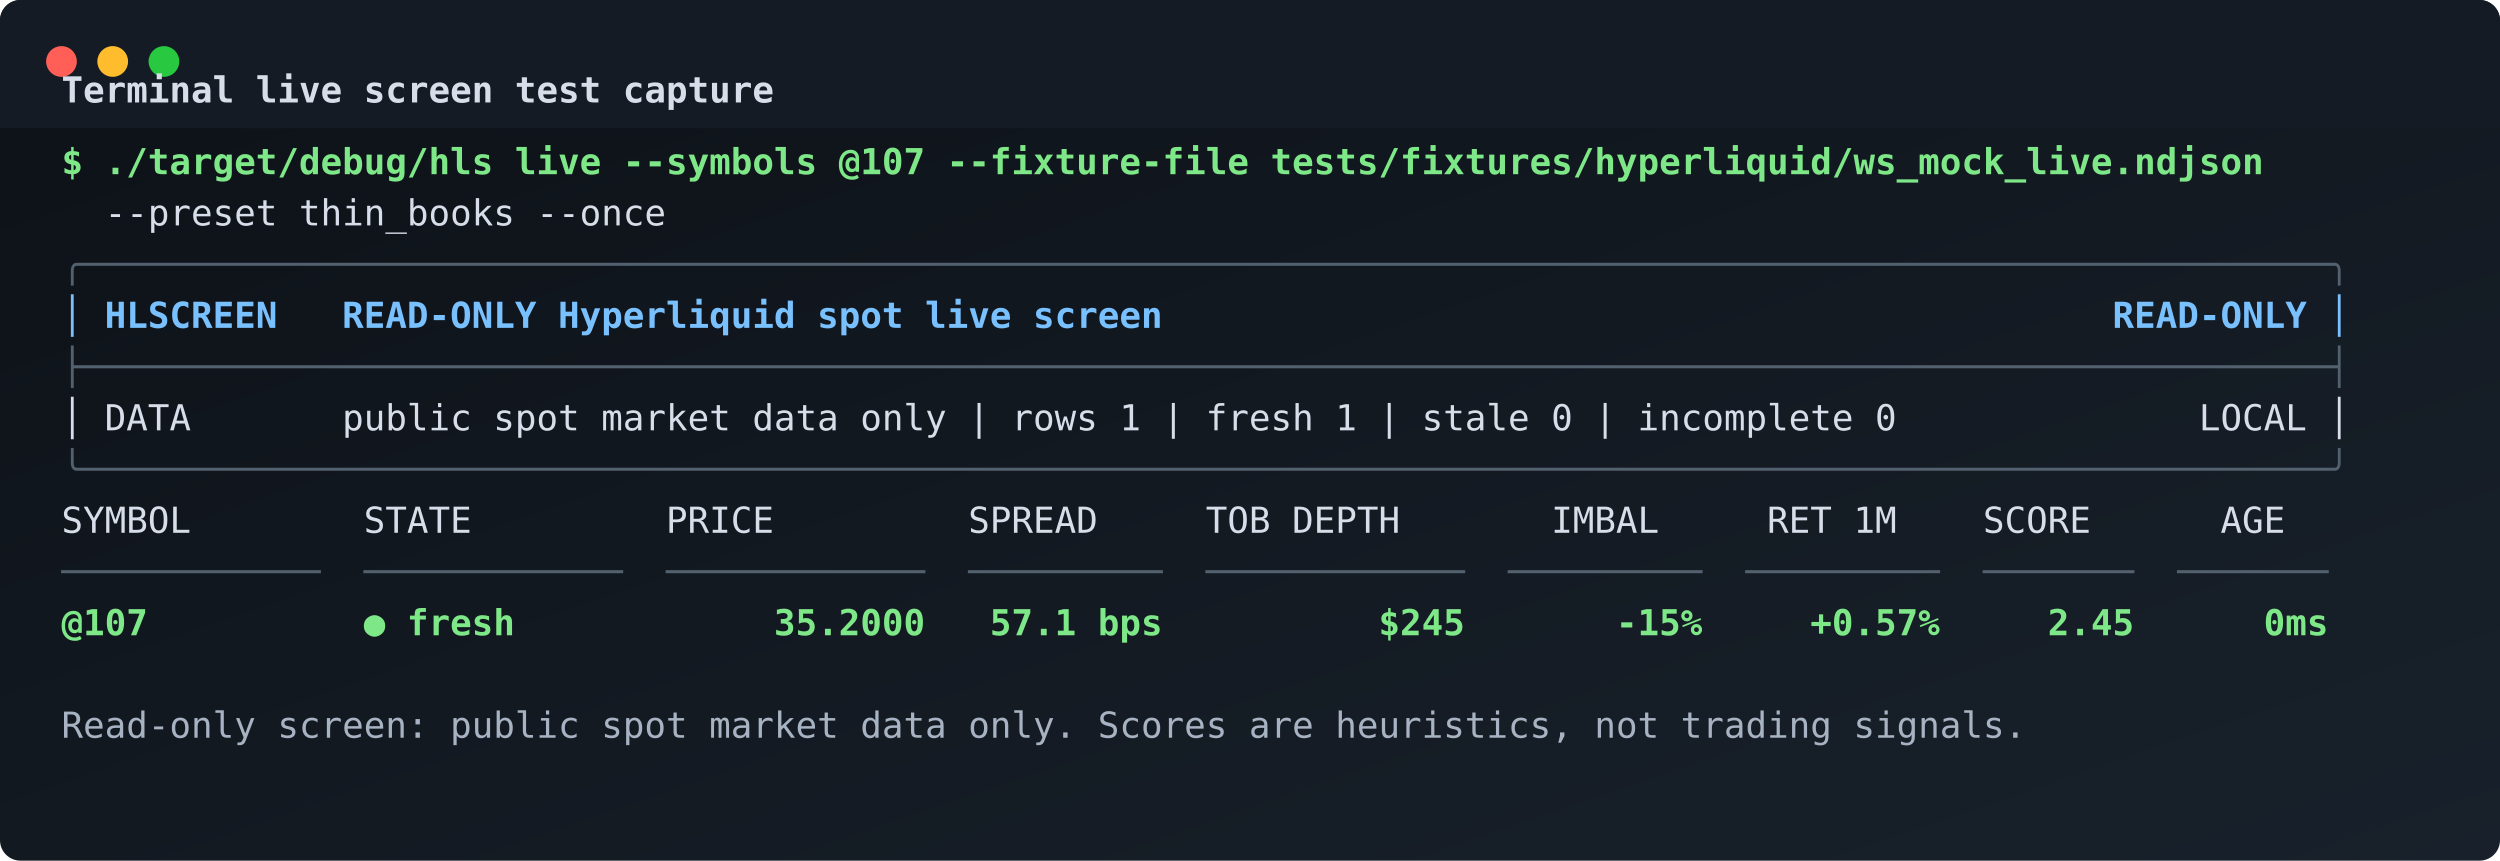
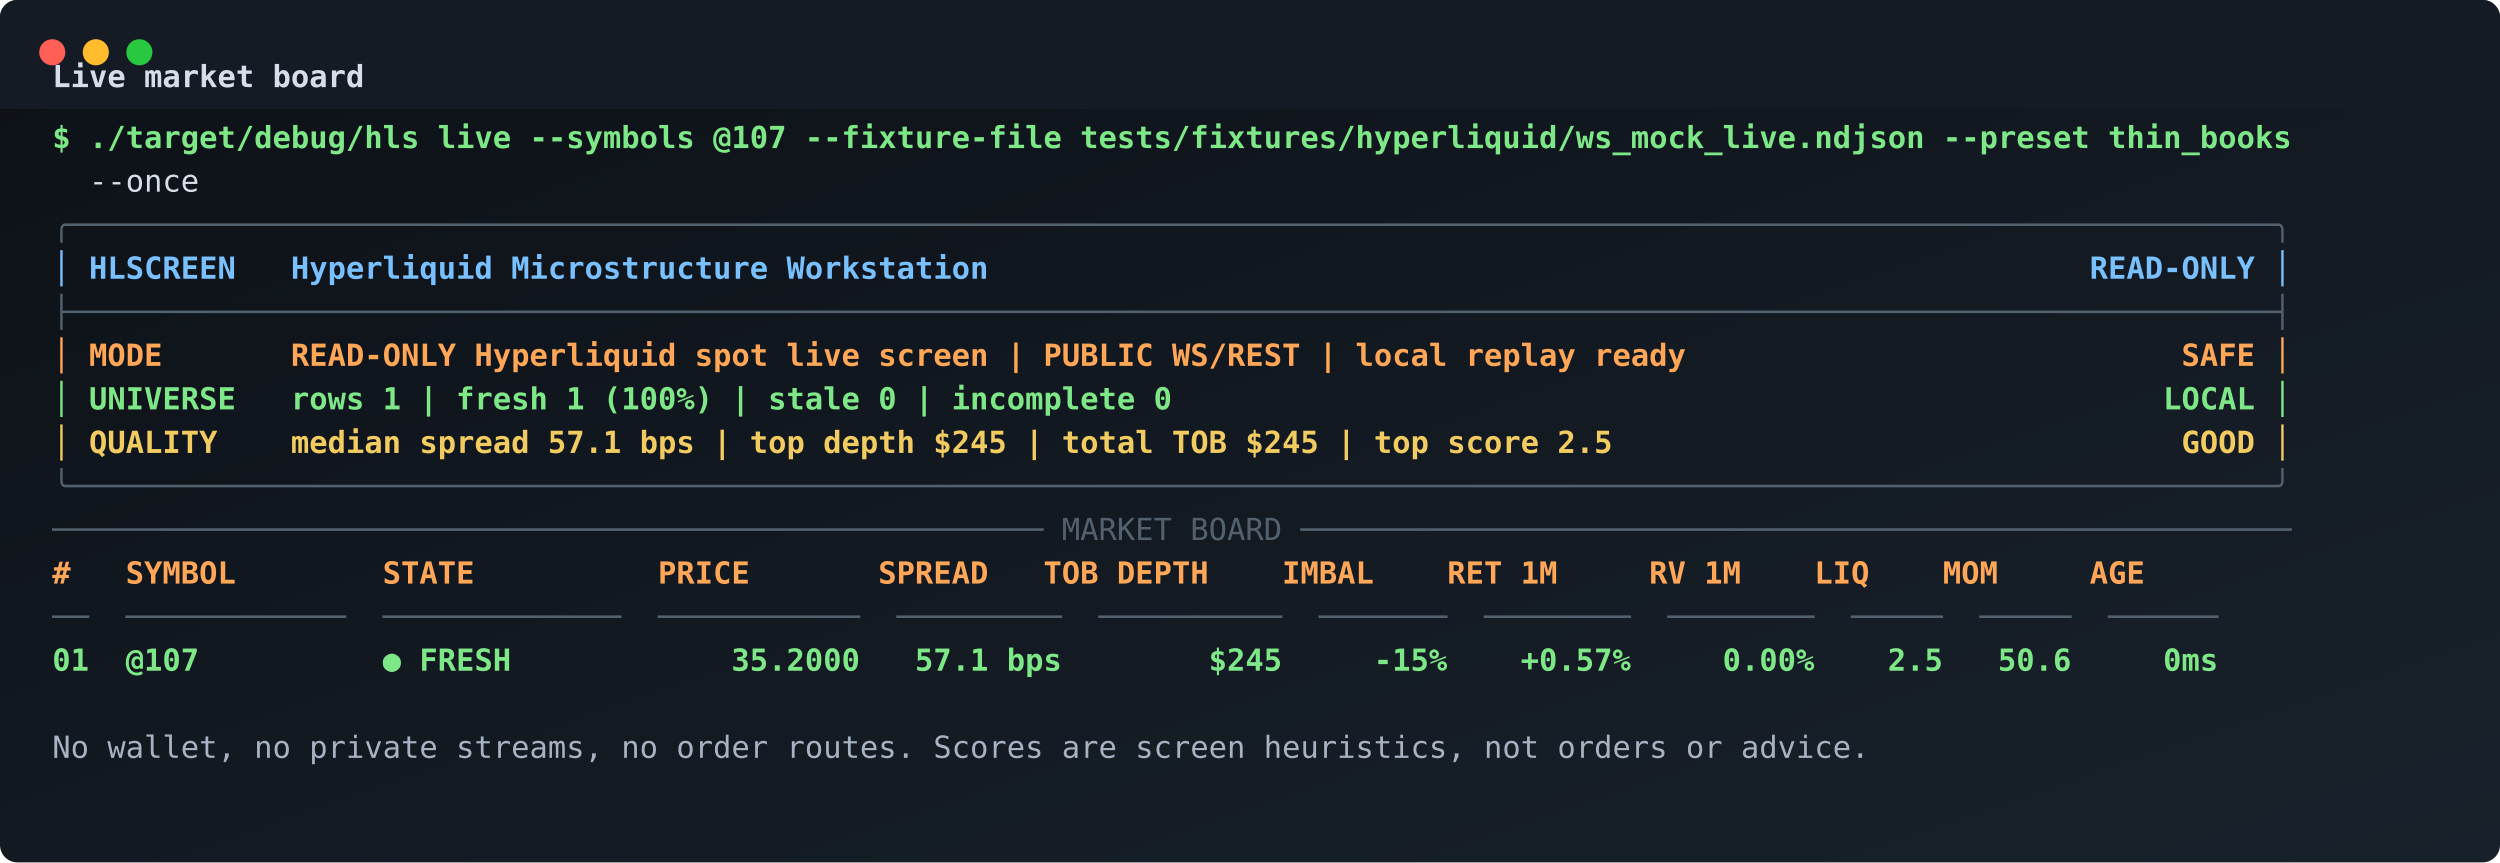
- <svg xmlns="http://www.w3.org/2000/svg" role="img" xml:space="preserve" aria-label="Terminal live screen test capture terminal screenshot" viewBox="0 0 976 336" width="976" height="336">
+ <svg xmlns="http://www.w3.org/2000/svg" role="img" xml:space="preserve" aria-label="Live market board terminal screenshot" viewBox="0 0 1148 396" width="1148" height="396">
  <defs>
    <linearGradient id="bg" x1="0" x2="1" y1="0" y2="1">
      <stop offset="0" stop-color="#0d1117" />
      <stop offset="1" stop-color="#18212b" />
    </linearGradient>
  </defs>
-   <rect width="976" height="336" rx="8" fill="url(#bg)" />
-   <rect x="0" y="0" width="976" height="50" rx="8" fill="#141b24" />
-   <rect x="0" y="42" width="976" height="8" fill="#141b24" />
+   <rect width="1148" height="396" rx="8" fill="url(#bg)" />
+   <rect x="0" y="0" width="1148" height="50" rx="8" fill="#141b24" />
+   <rect x="0" y="42" width="1148" height="8" fill="#141b24" />
  <circle cx="24" cy="24" r="6" fill="#ff5f57" />
  <circle cx="44" cy="24" r="6" fill="#ffbd2e" />
  <circle cx="64" cy="24" r="6" fill="#28c840" />
-   <text x="24" y="40" fill="#d8dee9" font-family="ui-monospace, SFMono-Regular, Menlo, Consolas, monospace" font-size="14" font-weight="700">Terminal live screen test capture</text>
-   <text x="24" y="68" fill="#7ee787" font-family="ui-monospace, SFMono-Regular, Menlo, Consolas, monospace" font-size="14" font-weight="700">$ ./target/debug/hls live --symbols @107 --fixture-file tests/fixtures/hyperliquid/ws_mock_live.ndjson</text>
-   <text x="24" y="88" fill="#d8dee9" font-family="ui-monospace, SFMono-Regular, Menlo, Consolas, monospace" font-size="14" font-weight="400">  --preset thin_books --once</text>
-   <text x="24" y="108" fill="#53616f" font-family="ui-monospace, SFMono-Regular, Menlo, Consolas, monospace" font-size="14" font-weight="400">╭────────────────────────────────────────────────────────────────────────────────────────────────────────╮</text>
-   <text x="24" y="128" fill="#79c0ff" font-family="ui-monospace, SFMono-Regular, Menlo, Consolas, monospace" font-size="14" font-weight="700">│ HLSCREEN   READ-ONLY Hyperliquid spot live screen                                            READ-ONLY │</text>
-   <text x="24" y="148" fill="#53616f" font-family="ui-monospace, SFMono-Regular, Menlo, Consolas, monospace" font-size="14" font-weight="400">├────────────────────────────────────────────────────────────────────────────────────────────────────────┤</text>
-   <text x="24" y="168" fill="#d8dee9" font-family="ui-monospace, SFMono-Regular, Menlo, Consolas, monospace" font-size="14" font-weight="400">│ DATA       public spot market data only | rows 1 | fresh 1 | stale 0 | incomplete 0              LOCAL │</text>
-   <text x="24" y="188" fill="#53616f" font-family="ui-monospace, SFMono-Regular, Menlo, Consolas, monospace" font-size="14" font-weight="400">╰────────────────────────────────────────────────────────────────────────────────────────────────────────╯</text>
-   <text x="24" y="208" fill="#d8dee9" font-family="ui-monospace, SFMono-Regular, Menlo, Consolas, monospace" font-size="14" font-weight="400">SYMBOL        STATE         PRICE         SPREAD     TOB DEPTH       IMBAL     RET 1M    SCORE      AGE</text>
-   <text x="24" y="228" fill="#53616f" font-family="ui-monospace, SFMono-Regular, Menlo, Consolas, monospace" font-size="14" font-weight="400">────────────  ────────────  ────────────  ─────────  ────────────  ─────────  ─────────  ───────  ───────</text>
-   <text x="24" y="248" fill="#7ee787" font-family="ui-monospace, SFMono-Regular, Menlo, Consolas, monospace" font-size="14" font-weight="600">@107          ● fresh            35.2000   57.1 bps          $245       -15%     +0.57%     2.45      0ms</text>
-   <text x="24" y="268" fill="#d8dee9" font-family="ui-monospace, SFMono-Regular, Menlo, Consolas, monospace" font-size="14" font-weight="400" />
-   <text x="24" y="288" fill="#a7b3c2" font-family="ui-monospace, SFMono-Regular, Menlo, Consolas, monospace" font-size="14" font-weight="400">Read-only screen: public spot market data only. Scores are heuristics, not trading signals.</text>
+   <text x="24" y="40" fill="#d8dee9" font-family="ui-monospace, SFMono-Regular, Menlo, Consolas, monospace" font-size="14" font-weight="700">Live market board</text>
+   <text x="24" y="68" fill="#7ee787" font-family="ui-monospace, SFMono-Regular, Menlo, Consolas, monospace" font-size="14" font-weight="700">$ ./target/debug/hls live --symbols @107 --fixture-file tests/fixtures/hyperliquid/ws_mock_live.ndjson --preset thin_books</text>
+   <text x="24" y="88" fill="#d8dee9" font-family="ui-monospace, SFMono-Regular, Menlo, Consolas, monospace" font-size="14" font-weight="400">  --once</text>
+   <text x="24" y="108" fill="#53616f" font-family="ui-monospace, SFMono-Regular, Menlo, Consolas, monospace" font-size="14" font-weight="400">╭────────────────────────────────────────────────────────────────────────────────────────────────────────────────────────╮</text>
+   <text x="24" y="128" fill="#79c0ff" font-family="ui-monospace, SFMono-Regular, Menlo, Consolas, monospace" font-size="14" font-weight="700">│ HLSCREEN   Hyperliquid Microstructure Workstation                                                            READ-ONLY │</text>
+   <text x="24" y="148" fill="#53616f" font-family="ui-monospace, SFMono-Regular, Menlo, Consolas, monospace" font-size="14" font-weight="400">├────────────────────────────────────────────────────────────────────────────────────────────────────────────────────────┤</text>
+   <text x="24" y="168" fill="#ffa657" font-family="ui-monospace, SFMono-Regular, Menlo, Consolas, monospace" font-size="14" font-weight="700">│ MODE       READ-ONLY Hyperliquid spot live screen | PUBLIC WS/REST | local replay ready                           SAFE │</text>
+   <text x="24" y="188" fill="#7ee787" font-family="ui-monospace, SFMono-Regular, Menlo, Consolas, monospace" font-size="14" font-weight="700">│ UNIVERSE   rows 1 | fresh 1 (100%) | stale 0 | incomplete 0                                                      LOCAL │</text>
+   <text x="24" y="208" fill="#f2cc60" font-family="ui-monospace, SFMono-Regular, Menlo, Consolas, monospace" font-size="14" font-weight="700">│ QUALITY    median spread 57.1 bps | top depth $245 | total TOB $245 | top score 2.5                               GOOD │</text>
+   <text x="24" y="228" fill="#53616f" font-family="ui-monospace, SFMono-Regular, Menlo, Consolas, monospace" font-size="14" font-weight="400">╰────────────────────────────────────────────────────────────────────────────────────────────────────────────────────────╯</text>
+   <text x="24" y="248" fill="#53616f" font-family="ui-monospace, SFMono-Regular, Menlo, Consolas, monospace" font-size="14" font-weight="400">────────────────────────────────────────────────────── MARKET BOARD ──────────────────────────────────────────────────────</text>
+   <text x="24" y="268" fill="#ffa657" font-family="ui-monospace, SFMono-Regular, Menlo, Consolas, monospace" font-size="14" font-weight="700">#   SYMBOL        STATE          PRICE       SPREAD   TOB DEPTH    IMBAL    RET 1M     RV 1M    LIQ    MOM     AGE</text>
+   <text x="24" y="288" fill="#53616f" font-family="ui-monospace, SFMono-Regular, Menlo, Consolas, monospace" font-size="14" font-weight="400">──  ────────────  ─────────────  ───────────  ─────────  ──────────  ───────  ────────  ────────  ─────  ─────  ──────</text>
+   <text x="24" y="308" fill="#7ee787" font-family="ui-monospace, SFMono-Regular, Menlo, Consolas, monospace" font-size="14" font-weight="600">01  @107          ● FRESH            35.2000   57.1 bps        $245     -15%    +0.57%     0.00%    2.5   50.6     0ms</text>
+   <text x="24" y="328" fill="#d8dee9" font-family="ui-monospace, SFMono-Regular, Menlo, Consolas, monospace" font-size="14" font-weight="400" />
+   <text x="24" y="348" fill="#a7b3c2" font-family="ui-monospace, SFMono-Regular, Menlo, Consolas, monospace" font-size="14" font-weight="400">No wallet, no private streams, no order routes. Scores are screen heuristics, not orders or advice.</text>
</svg>
